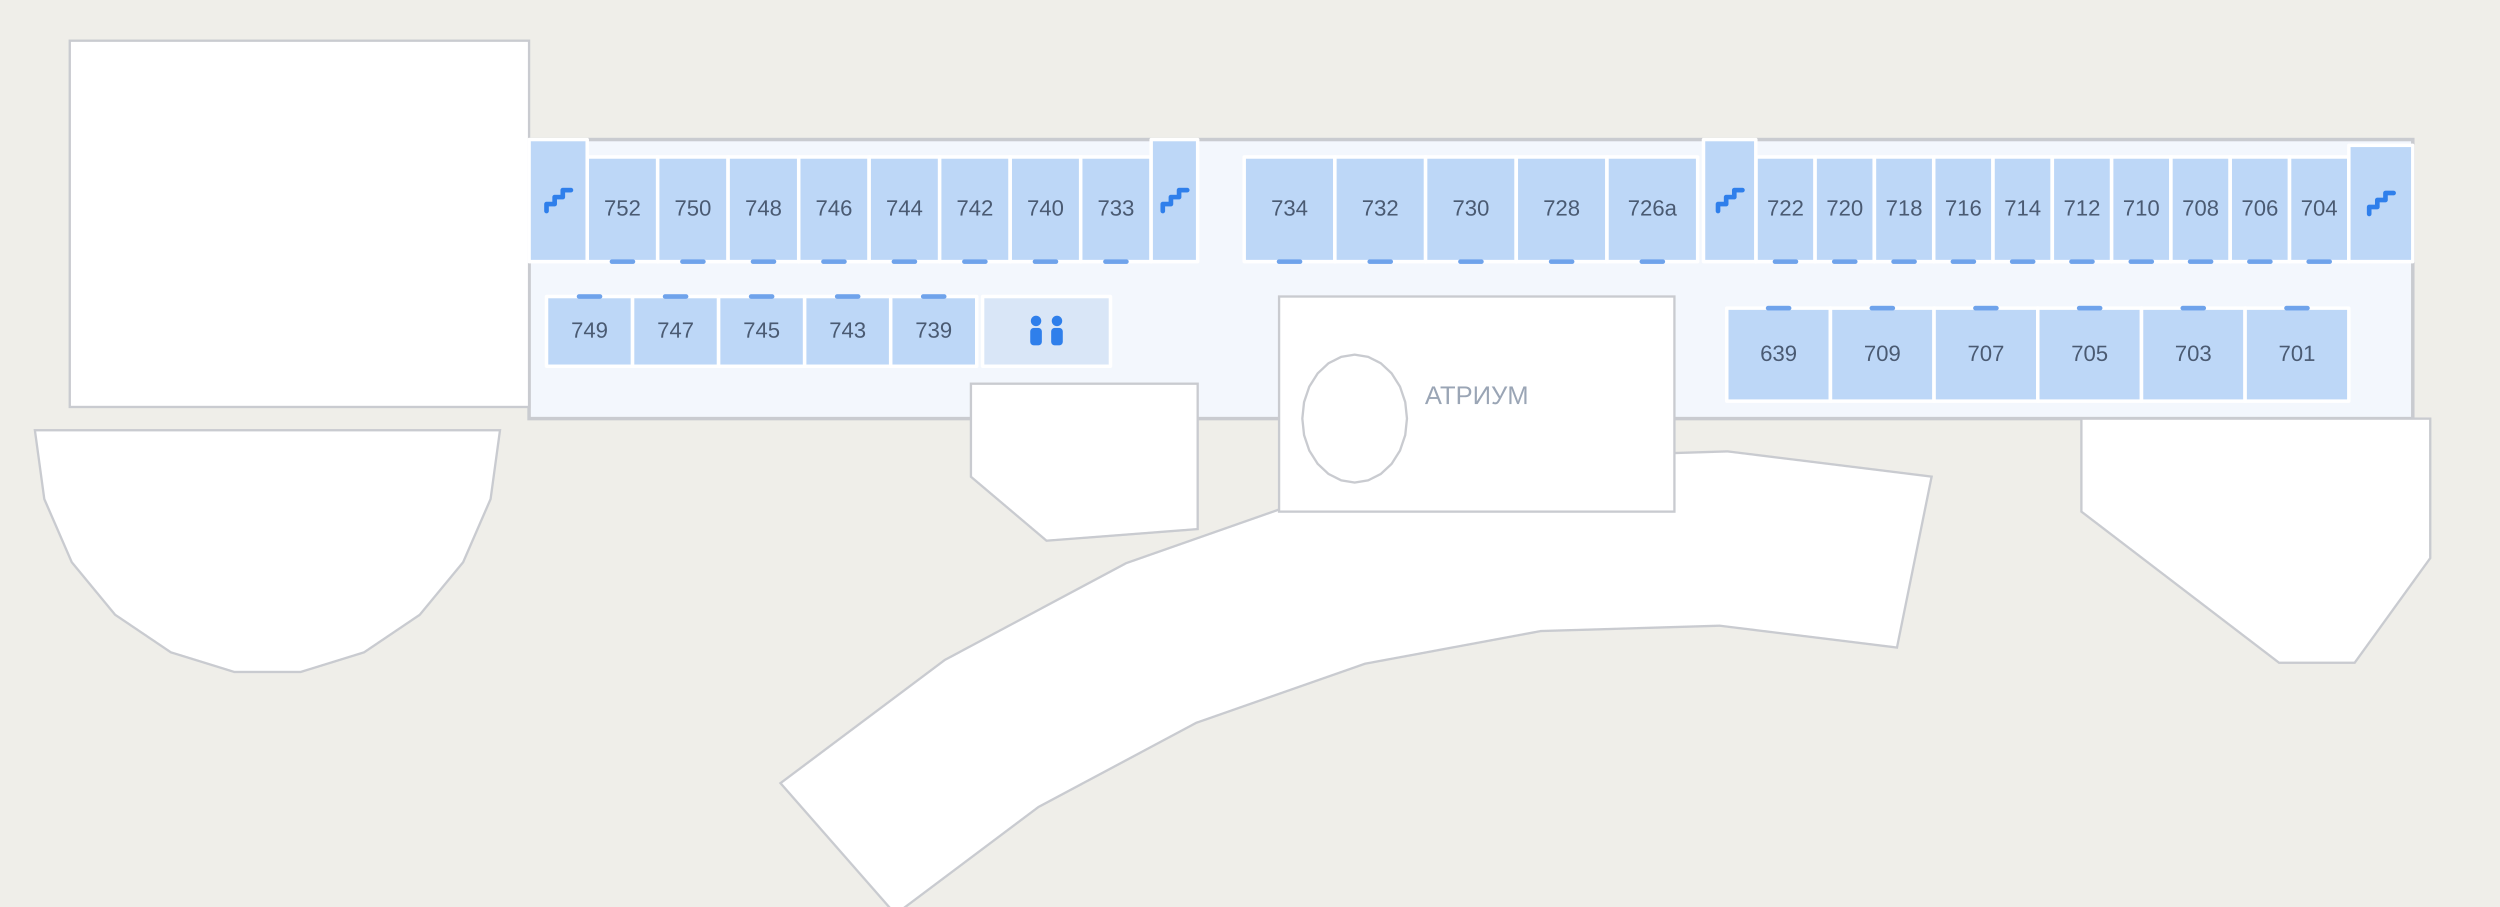
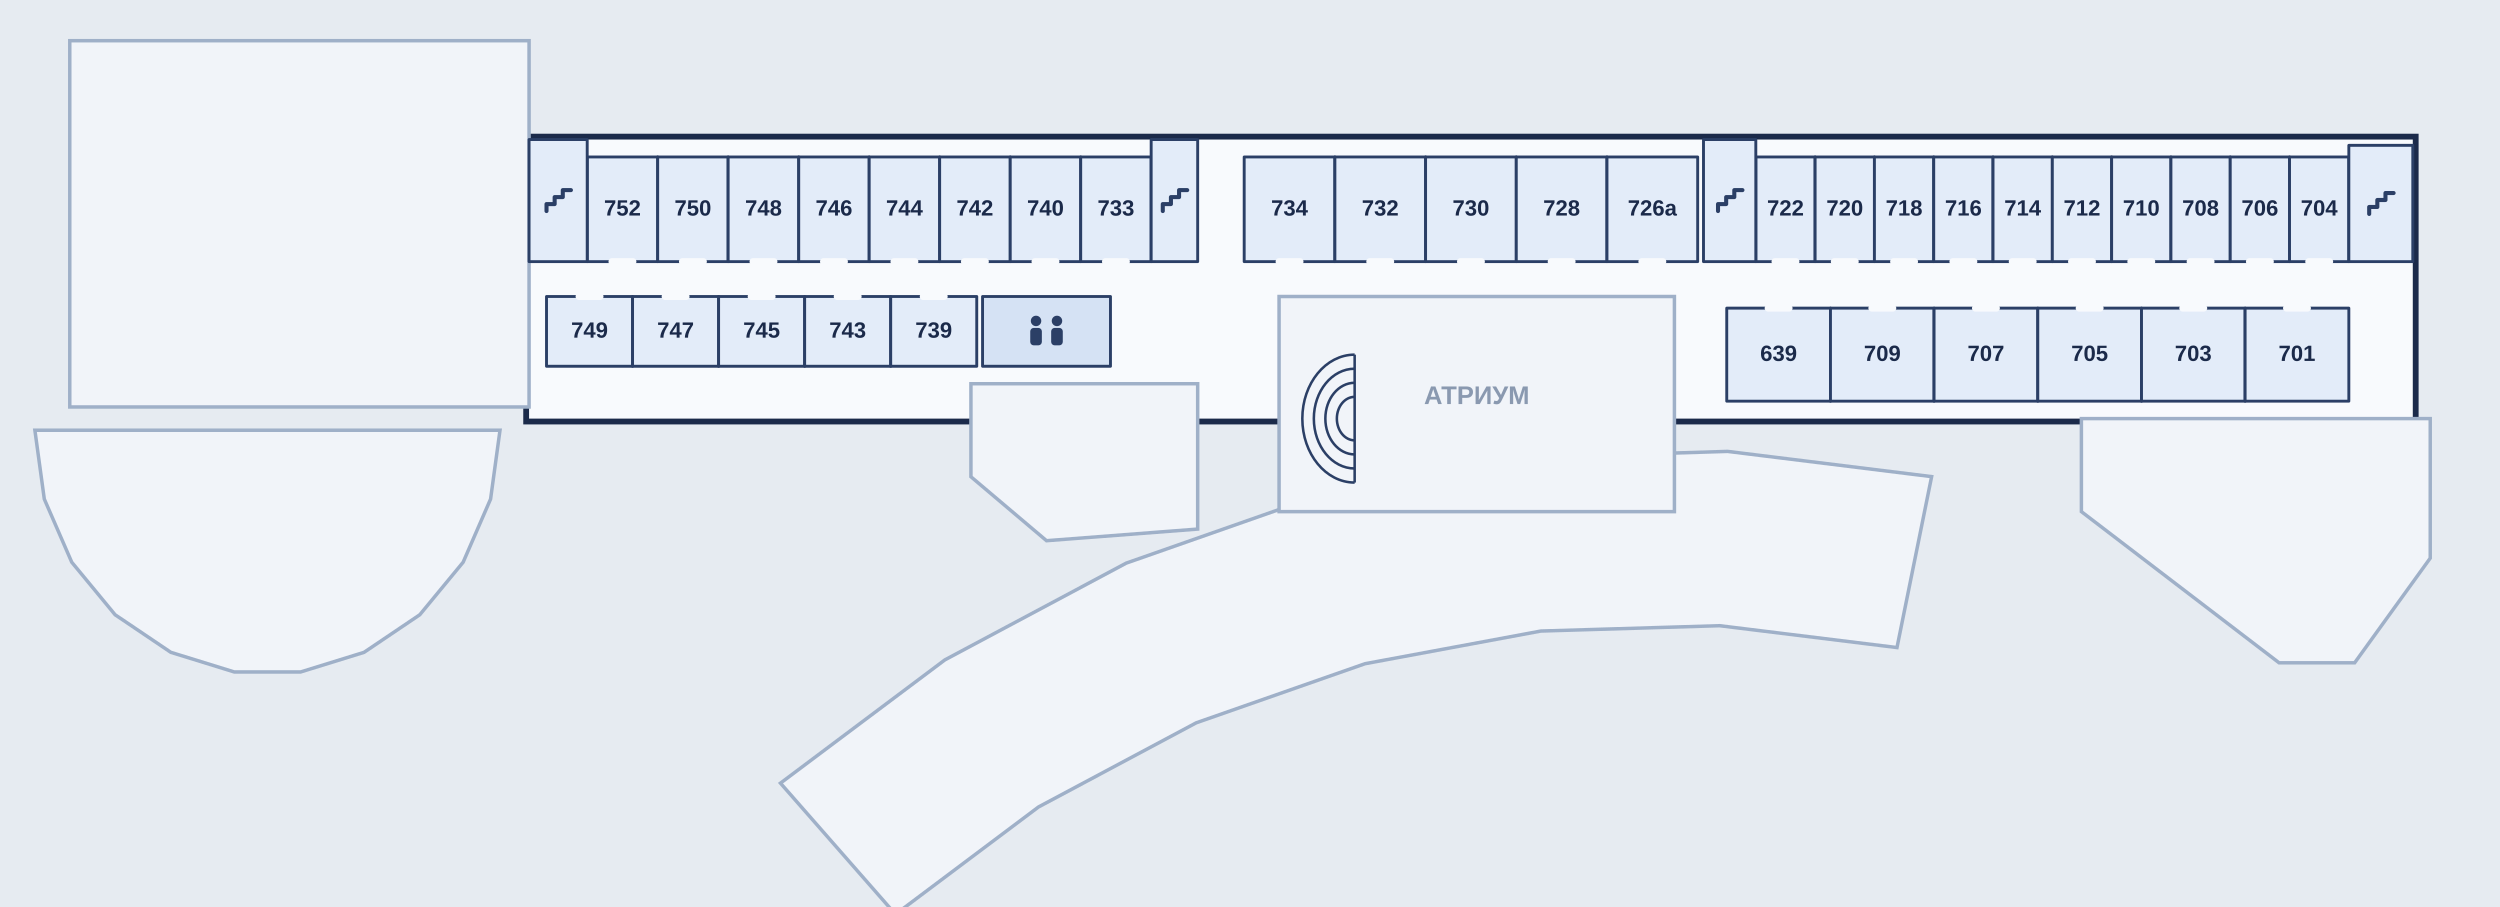
<svg xmlns="http://www.w3.org/2000/svg" viewBox="0 0 2150 780" width="2150" height="780">
-   <rect id="background" width="2150" height="780" fill="#EFEEE9" />
+   <rect id="background" width="2150" height="780" fill="#E6EBF1" />
  <g id="floor">
-     <path id="floor-main" d="M455.0 120.0 L2075.0 120.0 L2075.0 360.0 L455.0 360.0 Z" fill="#F3F7FD" stroke="#C9CBD0" stroke-width="3" />
+     <path id="floor-main" d="M455.0 120.0 L2075.0 120.0 L2075.0 360.0 L455.0 360.0 Z" fill="#F8FAFD" stroke="#1B2A4A" stroke-width="10" />
+     <path d="M455.0 120.0 L2075.0 120.0 L2075.0 360.0 L455.0 360.0 Z" fill="#F8FAFD" stroke="none" />
  </g>
  <g id="rooms">
-     <path id="room-752" d="M505.0 135.0 L565.6 135.0 L565.6 225.0 L505.0 225.0 Z" fill="#BDD7F7" stroke="#FFFFFF" stroke-width="3" stroke-linejoin="round" />
-     <path id="room-750" d="M565.6 135.0 L626.2 135.0 L626.2 225.0 L565.6 225.0 Z" fill="#BDD7F7" stroke="#FFFFFF" stroke-width="3" stroke-linejoin="round" />
-     <path id="room-748" d="M626.2 135.0 L686.9 135.0 L686.9 225.0 L626.2 225.0 Z" fill="#BDD7F7" stroke="#FFFFFF" stroke-width="3" stroke-linejoin="round" />
-     <path id="room-746" d="M686.9 135.0 L747.5 135.0 L747.5 225.0 L686.9 225.0 Z" fill="#BDD7F7" stroke="#FFFFFF" stroke-width="3" stroke-linejoin="round" />
-     <path id="room-744" d="M747.5 135.0 L808.1 135.0 L808.1 225.0 L747.5 225.0 Z" fill="#BDD7F7" stroke="#FFFFFF" stroke-width="3" stroke-linejoin="round" />
-     <path id="room-742" d="M808.1 135.0 L868.8 135.0 L868.8 225.0 L808.1 225.0 Z" fill="#BDD7F7" stroke="#FFFFFF" stroke-width="3" stroke-linejoin="round" />
-     <path id="room-740" d="M868.8 135.0 L929.4 135.0 L929.4 225.0 L868.8 225.0 Z" fill="#BDD7F7" stroke="#FFFFFF" stroke-width="3" stroke-linejoin="round" />
-     <path id="room-733" d="M929.4 135.0 L990.0 135.0 L990.0 225.0 L929.4 225.0 Z" fill="#BDD7F7" stroke="#FFFFFF" stroke-width="3" stroke-linejoin="round" />
-     <path id="room-734" d="M1070.0 135.0 L1148.0 135.0 L1148.0 225.0 L1070.0 225.0 Z" fill="#BDD7F7" stroke="#FFFFFF" stroke-width="3" stroke-linejoin="round" />
-     <path id="room-732" d="M1148.0 135.0 L1226.0 135.0 L1226.0 225.0 L1148.0 225.0 Z" fill="#BDD7F7" stroke="#FFFFFF" stroke-width="3" stroke-linejoin="round" />
-     <path id="room-730" d="M1226.0 135.0 L1304.0 135.0 L1304.0 225.0 L1226.0 225.0 Z" fill="#BDD7F7" stroke="#FFFFFF" stroke-width="3" stroke-linejoin="round" />
-     <path id="room-728" d="M1304.0 135.0 L1382.0 135.0 L1382.0 225.0 L1304.0 225.0 Z" fill="#BDD7F7" stroke="#FFFFFF" stroke-width="3" stroke-linejoin="round" />
-     <path id="room-726a" d="M1382.0 135.0 L1460.0 135.0 L1460.0 225.0 L1382.0 225.0 Z" fill="#BDD7F7" stroke="#FFFFFF" stroke-width="3" stroke-linejoin="round" />
-     <path id="room-722" d="M1510.0 135.0 L1561.0 135.0 L1561.0 225.0 L1510.0 225.0 Z" fill="#BDD7F7" stroke="#FFFFFF" stroke-width="3" stroke-linejoin="round" />
-     <path id="room-720" d="M1561.0 135.0 L1612.0 135.0 L1612.0 225.0 L1561.0 225.0 Z" fill="#BDD7F7" stroke="#FFFFFF" stroke-width="3" stroke-linejoin="round" />
-     <path id="room-718" d="M1612.0 135.0 L1663.0 135.0 L1663.0 225.0 L1612.0 225.0 Z" fill="#BDD7F7" stroke="#FFFFFF" stroke-width="3" stroke-linejoin="round" />
-     <path id="room-716" d="M1663.0 135.0 L1714.0 135.0 L1714.0 225.0 L1663.0 225.0 Z" fill="#BDD7F7" stroke="#FFFFFF" stroke-width="3" stroke-linejoin="round" />
-     <path id="room-714" d="M1714.0 135.0 L1765.0 135.0 L1765.0 225.0 L1714.0 225.0 Z" fill="#BDD7F7" stroke="#FFFFFF" stroke-width="3" stroke-linejoin="round" />
-     <path id="room-712" d="M1765.0 135.0 L1816.0 135.0 L1816.0 225.0 L1765.0 225.0 Z" fill="#BDD7F7" stroke="#FFFFFF" stroke-width="3" stroke-linejoin="round" />
-     <path id="room-710" d="M1816.0 135.0 L1867.0 135.0 L1867.0 225.0 L1816.0 225.0 Z" fill="#BDD7F7" stroke="#FFFFFF" stroke-width="3" stroke-linejoin="round" />
-     <path id="room-708" d="M1867.0 135.0 L1918.0 135.0 L1918.0 225.0 L1867.0 225.0 Z" fill="#BDD7F7" stroke="#FFFFFF" stroke-width="3" stroke-linejoin="round" />
-     <path id="room-706" d="M1918.0 135.0 L1969.0 135.0 L1969.0 225.0 L1918.0 225.0 Z" fill="#BDD7F7" stroke="#FFFFFF" stroke-width="3" stroke-linejoin="round" />
-     <path id="room-704" d="M1969.0 135.0 L2020.0 135.0 L2020.0 225.0 L1969.0 225.0 Z" fill="#BDD7F7" stroke="#FFFFFF" stroke-width="3" stroke-linejoin="round" />
-     <path id="room-749" d="M470.0 255.0 L544.0 255.0 L544.0 315.0 L470.0 315.0 Z" fill="#BDD7F7" stroke="#FFFFFF" stroke-width="3" stroke-linejoin="round" />
-     <path id="room-747" d="M544.0 255.0 L618.0 255.0 L618.0 315.0 L544.0 315.0 Z" fill="#BDD7F7" stroke="#FFFFFF" stroke-width="3" stroke-linejoin="round" />
-     <path id="room-745" d="M618.0 255.0 L692.0 255.0 L692.0 315.0 L618.0 315.0 Z" fill="#BDD7F7" stroke="#FFFFFF" stroke-width="3" stroke-linejoin="round" />
-     <path id="room-743" d="M692.0 255.0 L766.0 255.0 L766.0 315.0 L692.0 315.0 Z" fill="#BDD7F7" stroke="#FFFFFF" stroke-width="3" stroke-linejoin="round" />
-     <path id="room-739" d="M766.0 255.0 L840.0 255.0 L840.0 315.0 L766.0 315.0 Z" fill="#BDD7F7" stroke="#FFFFFF" stroke-width="3" stroke-linejoin="round" />
-     <path id="room-wc-west" d="M845.0 255.0 L955.0 255.0 L955.0 315.0 L845.0 315.0 Z" fill="#D9E6F7" stroke="#FFFFFF" stroke-width="3" stroke-linejoin="round" />
-     <path id="room-639" d="M1485.0 265.0 L1574.2 265.0 L1574.2 345.0 L1485.0 345.0 Z" fill="#BDD7F7" stroke="#FFFFFF" stroke-width="3" stroke-linejoin="round" />
-     <path id="room-709" d="M1574.2 265.0 L1663.3 265.0 L1663.3 345.0 L1574.2 345.0 Z" fill="#BDD7F7" stroke="#FFFFFF" stroke-width="3" stroke-linejoin="round" />
-     <path id="room-707" d="M1663.3 265.0 L1752.5 265.0 L1752.5 345.0 L1663.3 345.0 Z" fill="#BDD7F7" stroke="#FFFFFF" stroke-width="3" stroke-linejoin="round" />
-     <path id="room-705" d="M1752.5 265.0 L1841.7 265.0 L1841.7 345.0 L1752.5 345.0 Z" fill="#BDD7F7" stroke="#FFFFFF" stroke-width="3" stroke-linejoin="round" />
-     <path id="room-703" d="M1841.7 265.0 L1930.8 265.0 L1930.8 345.0 L1841.7 345.0 Z" fill="#BDD7F7" stroke="#FFFFFF" stroke-width="3" stroke-linejoin="round" />
-     <path id="room-701" d="M1930.8 265.0 L2020.0 265.0 L2020.0 345.0 L1930.8 345.0 Z" fill="#BDD7F7" stroke="#FFFFFF" stroke-width="3" stroke-linejoin="round" />
+     <path id="room-752" d="M505.0 135.0 L565.6 135.0 L565.6 225.0 L505.0 225.0 Z" fill="#E3ECF9" stroke="#2B3F66" stroke-width="2.5" stroke-linejoin="round" />
+     <path id="room-750" d="M565.6 135.0 L626.2 135.0 L626.2 225.0 L565.6 225.0 Z" fill="#E3ECF9" stroke="#2B3F66" stroke-width="2.5" stroke-linejoin="round" />
+     <path id="room-748" d="M626.2 135.0 L686.9 135.0 L686.9 225.0 L626.2 225.0 Z" fill="#E3ECF9" stroke="#2B3F66" stroke-width="2.5" stroke-linejoin="round" />
+     <path id="room-746" d="M686.9 135.0 L747.5 135.0 L747.5 225.0 L686.9 225.0 Z" fill="#E3ECF9" stroke="#2B3F66" stroke-width="2.5" stroke-linejoin="round" />
+     <path id="room-744" d="M747.5 135.0 L808.1 135.0 L808.1 225.0 L747.5 225.0 Z" fill="#E3ECF9" stroke="#2B3F66" stroke-width="2.5" stroke-linejoin="round" />
+     <path id="room-742" d="M808.1 135.0 L868.8 135.0 L868.8 225.0 L808.1 225.0 Z" fill="#E3ECF9" stroke="#2B3F66" stroke-width="2.5" stroke-linejoin="round" />
+     <path id="room-740" d="M868.8 135.0 L929.4 135.0 L929.4 225.0 L868.8 225.0 Z" fill="#E3ECF9" stroke="#2B3F66" stroke-width="2.5" stroke-linejoin="round" />
+     <path id="room-733" d="M929.4 135.0 L990.0 135.0 L990.0 225.0 L929.4 225.0 Z" fill="#E3ECF9" stroke="#2B3F66" stroke-width="2.5" stroke-linejoin="round" />
+     <path id="room-734" d="M1070.0 135.0 L1148.0 135.0 L1148.0 225.0 L1070.0 225.0 Z" fill="#E3ECF9" stroke="#2B3F66" stroke-width="2.5" stroke-linejoin="round" />
+     <path id="room-732" d="M1148.0 135.0 L1226.0 135.0 L1226.0 225.0 L1148.0 225.0 Z" fill="#E3ECF9" stroke="#2B3F66" stroke-width="2.5" stroke-linejoin="round" />
+     <path id="room-730" d="M1226.0 135.0 L1304.0 135.0 L1304.0 225.0 L1226.0 225.0 Z" fill="#E3ECF9" stroke="#2B3F66" stroke-width="2.5" stroke-linejoin="round" />
+     <path id="room-728" d="M1304.0 135.0 L1382.0 135.0 L1382.0 225.0 L1304.0 225.0 Z" fill="#E3ECF9" stroke="#2B3F66" stroke-width="2.5" stroke-linejoin="round" />
+     <path id="room-726a" d="M1382.0 135.0 L1460.0 135.0 L1460.0 225.0 L1382.0 225.0 Z" fill="#E3ECF9" stroke="#2B3F66" stroke-width="2.5" stroke-linejoin="round" />
+     <path id="room-722" d="M1510.0 135.0 L1561.0 135.0 L1561.0 225.0 L1510.0 225.0 Z" fill="#E3ECF9" stroke="#2B3F66" stroke-width="2.5" stroke-linejoin="round" />
+     <path id="room-720" d="M1561.0 135.0 L1612.0 135.0 L1612.0 225.0 L1561.0 225.0 Z" fill="#E3ECF9" stroke="#2B3F66" stroke-width="2.5" stroke-linejoin="round" />
+     <path id="room-718" d="M1612.0 135.0 L1663.0 135.0 L1663.0 225.0 L1612.0 225.0 Z" fill="#E3ECF9" stroke="#2B3F66" stroke-width="2.5" stroke-linejoin="round" />
+     <path id="room-716" d="M1663.0 135.0 L1714.0 135.0 L1714.0 225.0 L1663.0 225.0 Z" fill="#E3ECF9" stroke="#2B3F66" stroke-width="2.5" stroke-linejoin="round" />
+     <path id="room-714" d="M1714.0 135.0 L1765.0 135.0 L1765.0 225.0 L1714.0 225.0 Z" fill="#E3ECF9" stroke="#2B3F66" stroke-width="2.5" stroke-linejoin="round" />
+     <path id="room-712" d="M1765.0 135.0 L1816.0 135.0 L1816.0 225.0 L1765.0 225.0 Z" fill="#E3ECF9" stroke="#2B3F66" stroke-width="2.5" stroke-linejoin="round" />
+     <path id="room-710" d="M1816.0 135.0 L1867.0 135.0 L1867.0 225.0 L1816.0 225.0 Z" fill="#E3ECF9" stroke="#2B3F66" stroke-width="2.5" stroke-linejoin="round" />
+     <path id="room-708" d="M1867.0 135.0 L1918.0 135.0 L1918.0 225.0 L1867.0 225.0 Z" fill="#E3ECF9" stroke="#2B3F66" stroke-width="2.5" stroke-linejoin="round" />
+     <path id="room-706" d="M1918.0 135.0 L1969.0 135.0 L1969.0 225.0 L1918.0 225.0 Z" fill="#E3ECF9" stroke="#2B3F66" stroke-width="2.5" stroke-linejoin="round" />
+     <path id="room-704" d="M1969.0 135.0 L2020.0 135.0 L2020.0 225.0 L1969.0 225.0 Z" fill="#E3ECF9" stroke="#2B3F66" stroke-width="2.5" stroke-linejoin="round" />
+     <path id="room-749" d="M470.0 255.0 L544.0 255.0 L544.0 315.0 L470.0 315.0 Z" fill="#E3ECF9" stroke="#2B3F66" stroke-width="2.5" stroke-linejoin="round" />
+     <path id="room-747" d="M544.0 255.0 L618.0 255.0 L618.0 315.0 L544.0 315.0 Z" fill="#E3ECF9" stroke="#2B3F66" stroke-width="2.5" stroke-linejoin="round" />
+     <path id="room-745" d="M618.0 255.0 L692.0 255.0 L692.0 315.0 L618.0 315.0 Z" fill="#E3ECF9" stroke="#2B3F66" stroke-width="2.5" stroke-linejoin="round" />
+     <path id="room-743" d="M692.0 255.0 L766.0 255.0 L766.0 315.0 L692.0 315.0 Z" fill="#E3ECF9" stroke="#2B3F66" stroke-width="2.5" stroke-linejoin="round" />
+     <path id="room-739" d="M766.0 255.0 L840.0 255.0 L840.0 315.0 L766.0 315.0 Z" fill="#E3ECF9" stroke="#2B3F66" stroke-width="2.5" stroke-linejoin="round" />
+     <path id="room-wc-west" d="M845.0 255.0 L955.0 255.0 L955.0 315.0 L845.0 315.0 Z" fill="#D5E2F4" stroke="#2B3F66" stroke-width="2.5" stroke-linejoin="round" />
+     <path id="room-639" d="M1485.0 265.0 L1574.2 265.0 L1574.2 345.0 L1485.0 345.0 Z" fill="#E3ECF9" stroke="#2B3F66" stroke-width="2.5" stroke-linejoin="round" />
+     <path id="room-709" d="M1574.2 265.0 L1663.3 265.0 L1663.3 345.0 L1574.2 345.0 Z" fill="#E3ECF9" stroke="#2B3F66" stroke-width="2.5" stroke-linejoin="round" />
+     <path id="room-707" d="M1663.3 265.0 L1752.5 265.0 L1752.5 345.0 L1663.3 345.0 Z" fill="#E3ECF9" stroke="#2B3F66" stroke-width="2.5" stroke-linejoin="round" />
+     <path id="room-705" d="M1752.5 265.0 L1841.7 265.0 L1841.7 345.0 L1752.5 345.0 Z" fill="#E3ECF9" stroke="#2B3F66" stroke-width="2.5" stroke-linejoin="round" />
+     <path id="room-703" d="M1841.7 265.0 L1930.8 265.0 L1930.8 345.0 L1841.7 345.0 Z" fill="#E3ECF9" stroke="#2B3F66" stroke-width="2.5" stroke-linejoin="round" />
+     <path id="room-701" d="M1930.8 265.0 L2020.0 265.0 L2020.0 345.0 L1930.8 345.0 Z" fill="#E3ECF9" stroke="#2B3F66" stroke-width="2.5" stroke-linejoin="round" />
  </g>
  <g id="atrium">
-     <path id="void-west-box" d="M60.0 35.0 L455.0 35.0 L455.0 350.0 L60.0 350.0 Z" fill="#FFFFFF" stroke="#C9CBD0" stroke-width="2" />
-     <path id="void-west-hall" d="M30.0 370.0 L430.0 370.0 L430.0 370.0 L421.9 429.2 L398.3 483.5 L361.0 528.7 L313.1 561.0 L258.5 577.9 L201.5 577.9 L146.9 561.0 L99.0 528.7 L61.7 483.5 L38.1 429.2 L30.0 370.0 Z" fill="#FFFFFF" stroke="#C9CBD0" stroke-width="2" />
-     <path id="void-461" d="M835.0 330.0 L1030.0 330.0 L1030.0 455.0 L900.0 465.0 L835.0 410.0 Z" fill="#FFFFFF" stroke="#C9CBD0" stroke-width="2" />
-     <path id="void-east" d="M1790.0 360.0 L1790.0 440.0 L1960.0 570.0 L2025.0 570.0 L2090.0 480.0 L2090.0 360.0 Z" fill="#FFFFFF" stroke="#C9CBD0" stroke-width="2" />
-     <path id="void-arc" d="M1661.2 409.9 L1485.7 388.2 L1309.1 393.6 L1135.3 425.8 L968.5 484.3 L812.6 567.5 L671.2 673.5 L770.1 786.3 L893.1 694.0 L1028.8 621.6 L1173.9 570.8 L1325.1 542.7 L1478.8 538.1 L1631.4 556.9 Z" fill="#FFFFFF" stroke="#C9CBD0" stroke-width="2" />
-     <path id="atrium-void" d="M1100.0 255.0 L1440.0 255.0 L1440.0 440.0 L1100.0 440.0 Z" fill="#FFFFFF" stroke="#C9CBD0" stroke-width="2" />
-     <path id="atrium-spiral" d="M1210.0 360.0 L1208.5 374.2 L1204.0 387.5 L1196.8 398.9 L1187.5 407.6 L1176.6 413.1 L1165.0 415.0 L1153.4 413.1 L1142.5 407.6 L1133.2 398.9 L1126.0 387.5 L1121.5 374.2 L1120.0 360.0 L1121.5 345.8 L1126.0 332.5 L1133.2 321.1 L1142.5 312.4 L1153.4 306.9 L1165.0 305.0 L1176.6 306.9 L1187.5 312.4 L1196.8 321.1 L1204.0 332.5 L1208.5 345.8 Z" fill="#FFFFFF" stroke="#C9CBD0" stroke-width="2" />
+     <path id="void-west-box" d="M60.0 35.0 L455.0 35.0 L455.0 350.0 L60.0 350.0 Z" fill="#F1F4F9" stroke="#9FB0C8" stroke-width="3" />
+     <path id="void-west-hall" d="M30.0 370.0 L430.0 370.0 L430.0 370.0 L421.9 429.2 L398.3 483.5 L361.0 528.7 L313.1 561.0 L258.5 577.9 L201.5 577.9 L146.9 561.0 L99.0 528.7 L61.7 483.5 L38.1 429.2 L30.0 370.0 Z" fill="#F1F4F9" stroke="#9FB0C8" stroke-width="3" />
+     <path id="void-461" d="M835.0 330.0 L1030.0 330.0 L1030.0 455.0 L900.0 465.0 L835.0 410.0 Z" fill="#F1F4F9" stroke="#9FB0C8" stroke-width="3" />
+     <path id="void-east" d="M1790.0 360.0 L1790.0 440.0 L1960.0 570.0 L2025.0 570.0 L2090.0 480.0 L2090.0 360.0 Z" fill="#F1F4F9" stroke="#9FB0C8" stroke-width="3" />
+     <path id="void-arc" d="M1661.2 409.9 L1485.7 388.2 L1309.1 393.6 L1135.3 425.8 L968.5 484.3 L812.6 567.5 L671.2 673.5 L770.1 786.3 L893.1 694.0 L1028.8 621.6 L1173.9 570.8 L1325.1 542.7 L1478.8 538.1 L1631.4 556.9 Z" fill="#F1F4F9" stroke="#9FB0C8" stroke-width="3" />
+     <path id="atrium-void" d="M1100.0 255.0 L1440.0 255.0 L1440.0 440.0 L1100.0 440.0 Z" fill="#F1F4F9" stroke="#9FB0C8" stroke-width="3" />
+     <g id="atrium-spiral" fill="none" stroke="#2B3F66" stroke-width="2.2">
+       <path d="M1165.0 305.0V415.0" />
+       <path d="M1165.0 305.0A45.0 55.0 0 0 0 1165.0 415.0" />
+       <path d="M1165.0 317.1A35.1 42.9 0 0 0 1165.0 402.9" />
+       <path d="M1165.0 329.2A25.2 30.8 0 0 0 1165.0 390.8" />
+       <path d="M1165.0 341.3A15.3 18.7 0 0 0 1165.0 378.7" />
+     </g>
  </g>
  <g id="stairs">
-     <path id="stairs-1" d="M455.0 120.0 L505.0 120.0 L505.0 225.0 L455.0 225.0 Z" fill="#BDD7F7" stroke="#FFFFFF" stroke-width="3" stroke-linejoin="round" />
-     <path id="stairs-2" d="M990.0 120.0 L1030.0 120.0 L1030.0 225.0 L990.0 225.0 Z" fill="#BDD7F7" stroke="#FFFFFF" stroke-width="3" stroke-linejoin="round" />
-     <path id="stairs-4" d="M1465.0 120.0 L1510.0 120.0 L1510.0 225.0 L1465.0 225.0 Z" fill="#BDD7F7" stroke="#FFFFFF" stroke-width="3" stroke-linejoin="round" />
-     <path id="stairs-5" d="M2020.0 125.0 L2075.0 125.0 L2075.0 225.0 L2020.0 225.0 Z" fill="#BDD7F7" stroke="#FFFFFF" stroke-width="3" stroke-linejoin="round" />
+     <path id="stairs-1" d="M455.0 120.0 L505.0 120.0 L505.0 225.0 L455.0 225.0 Z" fill="#E3ECF9" stroke="#2B3F66" stroke-width="2.5" stroke-linejoin="round" />
+     <path id="stairs-2" d="M990.0 120.0 L1030.0 120.0 L1030.0 225.0 L990.0 225.0 Z" fill="#E3ECF9" stroke="#2B3F66" stroke-width="2.5" stroke-linejoin="round" />
+     <path id="stairs-4" d="M1465.0 120.0 L1510.0 120.0 L1510.0 225.0 L1465.0 225.0 Z" fill="#E3ECF9" stroke="#2B3F66" stroke-width="2.5" stroke-linejoin="round" />
+     <path id="stairs-5" d="M2020.0 125.0 L2075.0 125.0 L2075.0 225.0 L2020.0 225.0 Z" fill="#E3ECF9" stroke="#2B3F66" stroke-width="2.5" stroke-linejoin="round" />
  </g>
  <g id="doors">
-     <line id="door-752" x1="544.3" y1="225.0" x2="526.3" y2="225.0" stroke="#6FA3EB" stroke-width="4" stroke-linecap="round" />
-     <line id="door-750" x1="604.9" y1="225.0" x2="586.9" y2="225.0" stroke="#6FA3EB" stroke-width="4" stroke-linecap="round" />
-     <line id="door-748" x1="665.6" y1="225.0" x2="647.6" y2="225.0" stroke="#6FA3EB" stroke-width="4" stroke-linecap="round" />
-     <line id="door-746" x1="726.2" y1="225.0" x2="708.2" y2="225.0" stroke="#6FA3EB" stroke-width="4" stroke-linecap="round" />
-     <line id="door-744" x1="786.8" y1="225.0" x2="768.8" y2="225.0" stroke="#6FA3EB" stroke-width="4" stroke-linecap="round" />
-     <line id="door-742" x1="847.4" y1="225.0" x2="829.4" y2="225.0" stroke="#6FA3EB" stroke-width="4" stroke-linecap="round" />
-     <line id="door-740" x1="908.1" y1="225.0" x2="890.1" y2="225.0" stroke="#6FA3EB" stroke-width="4" stroke-linecap="round" />
-     <line id="door-733" x1="968.7" y1="225.0" x2="950.7" y2="225.0" stroke="#6FA3EB" stroke-width="4" stroke-linecap="round" />
-     <line id="door-734" x1="1118.0" y1="225.0" x2="1100.0" y2="225.0" stroke="#6FA3EB" stroke-width="4" stroke-linecap="round" />
-     <line id="door-732" x1="1196.0" y1="225.0" x2="1178.0" y2="225.0" stroke="#6FA3EB" stroke-width="4" stroke-linecap="round" />
-     <line id="door-730" x1="1274.0" y1="225.0" x2="1256.0" y2="225.0" stroke="#6FA3EB" stroke-width="4" stroke-linecap="round" />
-     <line id="door-728" x1="1352.0" y1="225.0" x2="1334.0" y2="225.0" stroke="#6FA3EB" stroke-width="4" stroke-linecap="round" />
-     <line id="door-726a" x1="1430.0" y1="225.0" x2="1412.0" y2="225.0" stroke="#6FA3EB" stroke-width="4" stroke-linecap="round" />
-     <line id="door-722" x1="1544.5" y1="225.0" x2="1526.5" y2="225.0" stroke="#6FA3EB" stroke-width="4" stroke-linecap="round" />
-     <line id="door-720" x1="1595.5" y1="225.0" x2="1577.5" y2="225.0" stroke="#6FA3EB" stroke-width="4" stroke-linecap="round" />
-     <line id="door-718" x1="1646.5" y1="225.0" x2="1628.5" y2="225.0" stroke="#6FA3EB" stroke-width="4" stroke-linecap="round" />
-     <line id="door-716" x1="1697.5" y1="225.0" x2="1679.5" y2="225.0" stroke="#6FA3EB" stroke-width="4" stroke-linecap="round" />
-     <line id="door-714" x1="1748.5" y1="225.0" x2="1730.5" y2="225.0" stroke="#6FA3EB" stroke-width="4" stroke-linecap="round" />
-     <line id="door-712" x1="1799.5" y1="225.0" x2="1781.5" y2="225.0" stroke="#6FA3EB" stroke-width="4" stroke-linecap="round" />
-     <line id="door-710" x1="1850.5" y1="225.0" x2="1832.5" y2="225.0" stroke="#6FA3EB" stroke-width="4" stroke-linecap="round" />
-     <line id="door-708" x1="1901.5" y1="225.0" x2="1883.5" y2="225.0" stroke="#6FA3EB" stroke-width="4" stroke-linecap="round" />
-     <line id="door-706" x1="1952.5" y1="225.0" x2="1934.5" y2="225.0" stroke="#6FA3EB" stroke-width="4" stroke-linecap="round" />
-     <line id="door-704" x1="2003.5" y1="225.0" x2="1985.5" y2="225.0" stroke="#6FA3EB" stroke-width="4" stroke-linecap="round" />
-     <line id="door-749" x1="498.0" y1="255.0" x2="516.0" y2="255.0" stroke="#6FA3EB" stroke-width="4" stroke-linecap="round" />
-     <line id="door-747" x1="572.0" y1="255.0" x2="590.0" y2="255.0" stroke="#6FA3EB" stroke-width="4" stroke-linecap="round" />
-     <line id="door-745" x1="646.0" y1="255.0" x2="664.0" y2="255.0" stroke="#6FA3EB" stroke-width="4" stroke-linecap="round" />
-     <line id="door-743" x1="720.0" y1="255.0" x2="738.0" y2="255.0" stroke="#6FA3EB" stroke-width="4" stroke-linecap="round" />
-     <line id="door-739" x1="794.0" y1="255.0" x2="812.0" y2="255.0" stroke="#6FA3EB" stroke-width="4" stroke-linecap="round" />
-     <line id="door-639" x1="1520.6" y1="265.0" x2="1538.6" y2="265.0" stroke="#6FA3EB" stroke-width="4" stroke-linecap="round" />
-     <line id="door-709" x1="1609.8" y1="265.0" x2="1627.8" y2="265.0" stroke="#6FA3EB" stroke-width="4" stroke-linecap="round" />
-     <line id="door-707" x1="1698.9" y1="265.0" x2="1716.9" y2="265.0" stroke="#6FA3EB" stroke-width="4" stroke-linecap="round" />
-     <line id="door-705" x1="1788.1" y1="265.0" x2="1806.1" y2="265.0" stroke="#6FA3EB" stroke-width="4" stroke-linecap="round" />
-     <line id="door-703" x1="1877.2" y1="265.0" x2="1895.2" y2="265.0" stroke="#6FA3EB" stroke-width="4" stroke-linecap="round" />
-     <line id="door-701" x1="1966.4" y1="265.0" x2="1984.4" y2="265.0" stroke="#6FA3EB" stroke-width="4" stroke-linecap="round" />
+     <line id="door-752" x1="544.3" y1="225.0" x2="526.3" y2="225.0" stroke="#F8FAFD" stroke-width="6" stroke-linecap="round" />
+     <line id="door-750" x1="604.9" y1="225.0" x2="586.9" y2="225.0" stroke="#F8FAFD" stroke-width="6" stroke-linecap="round" />
+     <line id="door-748" x1="665.6" y1="225.0" x2="647.6" y2="225.0" stroke="#F8FAFD" stroke-width="6" stroke-linecap="round" />
+     <line id="door-746" x1="726.2" y1="225.0" x2="708.2" y2="225.0" stroke="#F8FAFD" stroke-width="6" stroke-linecap="round" />
+     <line id="door-744" x1="786.8" y1="225.0" x2="768.8" y2="225.0" stroke="#F8FAFD" stroke-width="6" stroke-linecap="round" />
+     <line id="door-742" x1="847.4" y1="225.0" x2="829.4" y2="225.0" stroke="#F8FAFD" stroke-width="6" stroke-linecap="round" />
+     <line id="door-740" x1="908.1" y1="225.0" x2="890.1" y2="225.0" stroke="#F8FAFD" stroke-width="6" stroke-linecap="round" />
+     <line id="door-733" x1="968.7" y1="225.0" x2="950.7" y2="225.0" stroke="#F8FAFD" stroke-width="6" stroke-linecap="round" />
+     <line id="door-734" x1="1118.0" y1="225.0" x2="1100.0" y2="225.0" stroke="#F8FAFD" stroke-width="6" stroke-linecap="round" />
+     <line id="door-732" x1="1196.0" y1="225.0" x2="1178.0" y2="225.0" stroke="#F8FAFD" stroke-width="6" stroke-linecap="round" />
+     <line id="door-730" x1="1274.0" y1="225.0" x2="1256.0" y2="225.0" stroke="#F8FAFD" stroke-width="6" stroke-linecap="round" />
+     <line id="door-728" x1="1352.0" y1="225.0" x2="1334.0" y2="225.0" stroke="#F8FAFD" stroke-width="6" stroke-linecap="round" />
+     <line id="door-726a" x1="1430.0" y1="225.0" x2="1412.0" y2="225.0" stroke="#F8FAFD" stroke-width="6" stroke-linecap="round" />
+     <line id="door-722" x1="1544.5" y1="225.0" x2="1526.5" y2="225.0" stroke="#F8FAFD" stroke-width="6" stroke-linecap="round" />
+     <line id="door-720" x1="1595.5" y1="225.0" x2="1577.5" y2="225.0" stroke="#F8FAFD" stroke-width="6" stroke-linecap="round" />
+     <line id="door-718" x1="1646.5" y1="225.0" x2="1628.5" y2="225.0" stroke="#F8FAFD" stroke-width="6" stroke-linecap="round" />
+     <line id="door-716" x1="1697.5" y1="225.0" x2="1679.5" y2="225.0" stroke="#F8FAFD" stroke-width="6" stroke-linecap="round" />
+     <line id="door-714" x1="1748.5" y1="225.0" x2="1730.5" y2="225.0" stroke="#F8FAFD" stroke-width="6" stroke-linecap="round" />
+     <line id="door-712" x1="1799.5" y1="225.0" x2="1781.5" y2="225.0" stroke="#F8FAFD" stroke-width="6" stroke-linecap="round" />
+     <line id="door-710" x1="1850.5" y1="225.0" x2="1832.5" y2="225.0" stroke="#F8FAFD" stroke-width="6" stroke-linecap="round" />
+     <line id="door-708" x1="1901.5" y1="225.0" x2="1883.5" y2="225.0" stroke="#F8FAFD" stroke-width="6" stroke-linecap="round" />
+     <line id="door-706" x1="1952.5" y1="225.0" x2="1934.5" y2="225.0" stroke="#F8FAFD" stroke-width="6" stroke-linecap="round" />
+     <line id="door-704" x1="2003.5" y1="225.0" x2="1985.5" y2="225.0" stroke="#F8FAFD" stroke-width="6" stroke-linecap="round" />
+     <line id="door-749" x1="498.0" y1="255.0" x2="516.0" y2="255.0" stroke="#F8FAFD" stroke-width="6" stroke-linecap="round" />
+     <line id="door-747" x1="572.0" y1="255.0" x2="590.0" y2="255.0" stroke="#F8FAFD" stroke-width="6" stroke-linecap="round" />
+     <line id="door-745" x1="646.0" y1="255.0" x2="664.0" y2="255.0" stroke="#F8FAFD" stroke-width="6" stroke-linecap="round" />
+     <line id="door-743" x1="720.0" y1="255.0" x2="738.0" y2="255.0" stroke="#F8FAFD" stroke-width="6" stroke-linecap="round" />
+     <line id="door-739" x1="794.0" y1="255.0" x2="812.0" y2="255.0" stroke="#F8FAFD" stroke-width="6" stroke-linecap="round" />
+     <line id="door-639" x1="1520.6" y1="265.0" x2="1538.6" y2="265.0" stroke="#F8FAFD" stroke-width="6" stroke-linecap="round" />
+     <line id="door-709" x1="1609.8" y1="265.0" x2="1627.8" y2="265.0" stroke="#F8FAFD" stroke-width="6" stroke-linecap="round" />
+     <line id="door-707" x1="1698.9" y1="265.0" x2="1716.9" y2="265.0" stroke="#F8FAFD" stroke-width="6" stroke-linecap="round" />
+     <line id="door-705" x1="1788.1" y1="265.0" x2="1806.1" y2="265.0" stroke="#F8FAFD" stroke-width="6" stroke-linecap="round" />
+     <line id="door-703" x1="1877.2" y1="265.0" x2="1895.2" y2="265.0" stroke="#F8FAFD" stroke-width="6" stroke-linecap="round" />
+     <line id="door-701" x1="1966.4" y1="265.0" x2="1984.4" y2="265.0" stroke="#F8FAFD" stroke-width="6" stroke-linecap="round" />
  </g>
  <g id="icons">
-     <polyline id="icon-stairs-1" points="470.0,181.5 470.0,175.5 477.0,175.5 477.0,169.5 484.0,169.5 484.0,163.5 491.0,163.5" fill="none" stroke="#2F7FEB" stroke-width="4" stroke-linecap="round" stroke-linejoin="round" />
-     <polyline id="icon-stairs-2" points="1000.0,181.5 1000.0,175.5 1007.0,175.5 1007.0,169.5 1014.0,169.5 1014.0,163.5 1021.0,163.5" fill="none" stroke="#2F7FEB" stroke-width="4" stroke-linecap="round" stroke-linejoin="round" />
-     <polyline id="icon-stairs-4" points="1477.5,181.5 1477.5,175.5 1484.5,175.5 1484.5,169.5 1491.5,169.5 1491.5,163.5 1498.5,163.5" fill="none" stroke="#2F7FEB" stroke-width="4" stroke-linecap="round" stroke-linejoin="round" />
-     <polyline id="icon-stairs-5" points="2037.5,184.0 2037.5,178.0 2044.5,178.0 2044.5,172.0 2051.5,172.0 2051.5,166.0 2058.5,166.0" fill="none" stroke="#2F7FEB" stroke-width="4" stroke-linecap="round" stroke-linejoin="round" />
-     <g id="icon-room-wc-west" fill="#2F7FEB">
+     <polyline id="icon-stairs-1" points="470.0,181.5 470.0,175.5 477.0,175.5 477.0,169.5 484.0,169.5 484.0,163.5 491.0,163.5" fill="none" stroke="#2B3F66" stroke-width="3.5" stroke-linecap="round" stroke-linejoin="round" />
+     <polyline id="icon-stairs-2" points="1000.0,181.5 1000.0,175.5 1007.0,175.5 1007.0,169.5 1014.0,169.5 1014.0,163.5 1021.0,163.5" fill="none" stroke="#2B3F66" stroke-width="3.5" stroke-linecap="round" stroke-linejoin="round" />
+     <polyline id="icon-stairs-4" points="1477.5,181.5 1477.5,175.5 1484.5,175.5 1484.5,169.5 1491.5,169.5 1491.5,163.5 1498.5,163.5" fill="none" stroke="#2B3F66" stroke-width="3.5" stroke-linecap="round" stroke-linejoin="round" />
+     <polyline id="icon-stairs-5" points="2037.5,184.0 2037.5,178.0 2044.5,178.0 2044.5,172.0 2051.5,172.0 2051.5,166.0 2058.5,166.0" fill="none" stroke="#2B3F66" stroke-width="3.5" stroke-linecap="round" stroke-linejoin="round" />
+     <g id="icon-room-wc-west" fill="#2B3F66">
      <circle cx="891.0" cy="276.0" r="4.5" />
      <rect x="886.0" y="282.0" width="10" height="15" rx="3" />
      <circle cx="909.0" cy="276.0" r="4.5" />
      <rect x="904.0" y="282.0" width="10" height="15" rx="3" />
    </g>
  </g>
  <g id="nav">
    <circle id="node-stairs-1" cx="480.0" cy="172.5" r="4" fill="#2F7FEB" fill-opacity="0" />
    <circle id="node-door-752" cx="535.3" cy="225.0" r="4" fill="#2F7FEB" fill-opacity="0" />
    <circle id="node-door-750" cx="595.9" cy="225.0" r="4" fill="#2F7FEB" fill-opacity="0" />
    <circle id="node-door-748" cx="656.6" cy="225.0" r="4" fill="#2F7FEB" fill-opacity="0" />
    <circle id="node-door-746" cx="717.2" cy="225.0" r="4" fill="#2F7FEB" fill-opacity="0" />
    <circle id="node-door-744" cx="777.8" cy="225.0" r="4" fill="#2F7FEB" fill-opacity="0" />
    <circle id="node-door-742" cx="838.4" cy="225.0" r="4" fill="#2F7FEB" fill-opacity="0" />
    <circle id="node-door-740" cx="899.1" cy="225.0" r="4" fill="#2F7FEB" fill-opacity="0" />
    <circle id="node-door-733" cx="959.7" cy="225.0" r="4" fill="#2F7FEB" fill-opacity="0" />
    <circle id="node-stairs-2" cx="1010.0" cy="172.5" r="4" fill="#2F7FEB" fill-opacity="0" />
    <circle id="node-door-734" cx="1109.0" cy="225.0" r="4" fill="#2F7FEB" fill-opacity="0" />
    <circle id="node-door-732" cx="1187.0" cy="225.0" r="4" fill="#2F7FEB" fill-opacity="0" />
    <circle id="node-door-730" cx="1265.0" cy="225.0" r="4" fill="#2F7FEB" fill-opacity="0" />
    <circle id="node-door-728" cx="1343.0" cy="225.0" r="4" fill="#2F7FEB" fill-opacity="0" />
    <circle id="node-door-726a" cx="1421.0" cy="225.0" r="4" fill="#2F7FEB" fill-opacity="0" />
    <circle id="node-stairs-4" cx="1487.5" cy="172.5" r="4" fill="#2F7FEB" fill-opacity="0" />
    <circle id="node-door-722" cx="1535.5" cy="225.0" r="4" fill="#2F7FEB" fill-opacity="0" />
    <circle id="node-door-720" cx="1586.5" cy="225.0" r="4" fill="#2F7FEB" fill-opacity="0" />
    <circle id="node-door-718" cx="1637.5" cy="225.0" r="4" fill="#2F7FEB" fill-opacity="0" />
    <circle id="node-door-716" cx="1688.5" cy="225.0" r="4" fill="#2F7FEB" fill-opacity="0" />
    <circle id="node-door-714" cx="1739.5" cy="225.0" r="4" fill="#2F7FEB" fill-opacity="0" />
    <circle id="node-door-712" cx="1790.5" cy="225.0" r="4" fill="#2F7FEB" fill-opacity="0" />
    <circle id="node-door-710" cx="1841.5" cy="225.0" r="4" fill="#2F7FEB" fill-opacity="0" />
    <circle id="node-door-708" cx="1892.5" cy="225.0" r="4" fill="#2F7FEB" fill-opacity="0" />
    <circle id="node-door-706" cx="1943.5" cy="225.0" r="4" fill="#2F7FEB" fill-opacity="0" />
    <circle id="node-door-704" cx="1994.5" cy="225.0" r="4" fill="#2F7FEB" fill-opacity="0" />
    <circle id="node-stairs-5" cx="2047.5" cy="175.0" r="4" fill="#2F7FEB" fill-opacity="0" />
    <circle id="node-door-749" cx="507.0" cy="255.0" r="4" fill="#2F7FEB" fill-opacity="0" />
    <circle id="node-door-747" cx="581.0" cy="255.0" r="4" fill="#2F7FEB" fill-opacity="0" />
    <circle id="node-door-745" cx="655.0" cy="255.0" r="4" fill="#2F7FEB" fill-opacity="0" />
    <circle id="node-door-743" cx="729.0" cy="255.0" r="4" fill="#2F7FEB" fill-opacity="0" />
    <circle id="node-door-739" cx="803.0" cy="255.0" r="4" fill="#2F7FEB" fill-opacity="0" />
    <circle id="node-door-639" cx="1529.6" cy="265.0" r="4" fill="#2F7FEB" fill-opacity="0" />
    <circle id="node-door-709" cx="1618.8" cy="265.0" r="4" fill="#2F7FEB" fill-opacity="0" />
    <circle id="node-door-707" cx="1707.9" cy="265.0" r="4" fill="#2F7FEB" fill-opacity="0" />
    <circle id="node-door-705" cx="1797.1" cy="265.0" r="4" fill="#2F7FEB" fill-opacity="0" />
    <circle id="node-door-703" cx="1886.2" cy="265.0" r="4" fill="#2F7FEB" fill-opacity="0" />
    <circle id="node-door-701" cx="1975.4" cy="265.0" r="4" fill="#2F7FEB" fill-opacity="0" />
  </g>
  <g id="labels">
-     <text x="535.3" y="180.0" font-family="Arial, sans-serif" font-size="19" fill="#4A5A72" text-anchor="middle" dominant-baseline="middle">752</text>
-     <text x="595.9" y="180.0" font-family="Arial, sans-serif" font-size="19" fill="#4A5A72" text-anchor="middle" dominant-baseline="middle">750</text>
-     <text x="656.6" y="180.0" font-family="Arial, sans-serif" font-size="19" fill="#4A5A72" text-anchor="middle" dominant-baseline="middle">748</text>
-     <text x="717.2" y="180.0" font-family="Arial, sans-serif" font-size="19" fill="#4A5A72" text-anchor="middle" dominant-baseline="middle">746</text>
-     <text x="777.8" y="180.0" font-family="Arial, sans-serif" font-size="19" fill="#4A5A72" text-anchor="middle" dominant-baseline="middle">744</text>
-     <text x="838.4" y="180.0" font-family="Arial, sans-serif" font-size="19" fill="#4A5A72" text-anchor="middle" dominant-baseline="middle">742</text>
-     <text x="899.1" y="180.0" font-family="Arial, sans-serif" font-size="19" fill="#4A5A72" text-anchor="middle" dominant-baseline="middle">740</text>
-     <text x="959.7" y="180.0" font-family="Arial, sans-serif" font-size="19" fill="#4A5A72" text-anchor="middle" dominant-baseline="middle">733</text>
-     <text x="1109.0" y="180.0" font-family="Arial, sans-serif" font-size="19" fill="#4A5A72" text-anchor="middle" dominant-baseline="middle">734</text>
-     <text x="1187.0" y="180.0" font-family="Arial, sans-serif" font-size="19" fill="#4A5A72" text-anchor="middle" dominant-baseline="middle">732</text>
-     <text x="1265.0" y="180.0" font-family="Arial, sans-serif" font-size="19" fill="#4A5A72" text-anchor="middle" dominant-baseline="middle">730</text>
-     <text x="1343.0" y="180.0" font-family="Arial, sans-serif" font-size="19" fill="#4A5A72" text-anchor="middle" dominant-baseline="middle">728</text>
-     <text x="1421.0" y="180.0" font-family="Arial, sans-serif" font-size="19" fill="#4A5A72" text-anchor="middle" dominant-baseline="middle">726a</text>
-     <text x="1535.5" y="180.0" font-family="Arial, sans-serif" font-size="19" fill="#4A5A72" text-anchor="middle" dominant-baseline="middle">722</text>
-     <text x="1586.5" y="180.0" font-family="Arial, sans-serif" font-size="19" fill="#4A5A72" text-anchor="middle" dominant-baseline="middle">720</text>
-     <text x="1637.5" y="180.0" font-family="Arial, sans-serif" font-size="19" fill="#4A5A72" text-anchor="middle" dominant-baseline="middle">718</text>
-     <text x="1688.5" y="180.0" font-family="Arial, sans-serif" font-size="19" fill="#4A5A72" text-anchor="middle" dominant-baseline="middle">716</text>
-     <text x="1739.5" y="180.0" font-family="Arial, sans-serif" font-size="19" fill="#4A5A72" text-anchor="middle" dominant-baseline="middle">714</text>
-     <text x="1790.5" y="180.0" font-family="Arial, sans-serif" font-size="19" fill="#4A5A72" text-anchor="middle" dominant-baseline="middle">712</text>
-     <text x="1841.5" y="180.0" font-family="Arial, sans-serif" font-size="19" fill="#4A5A72" text-anchor="middle" dominant-baseline="middle">710</text>
-     <text x="1892.5" y="180.0" font-family="Arial, sans-serif" font-size="19" fill="#4A5A72" text-anchor="middle" dominant-baseline="middle">708</text>
-     <text x="1943.5" y="180.0" font-family="Arial, sans-serif" font-size="19" fill="#4A5A72" text-anchor="middle" dominant-baseline="middle">706</text>
-     <text x="1994.5" y="180.0" font-family="Arial, sans-serif" font-size="19" fill="#4A5A72" text-anchor="middle" dominant-baseline="middle">704</text>
-     <text x="507.0" y="285.0" font-family="Arial, sans-serif" font-size="19" fill="#4A5A72" text-anchor="middle" dominant-baseline="middle">749</text>
-     <text x="581.0" y="285.0" font-family="Arial, sans-serif" font-size="19" fill="#4A5A72" text-anchor="middle" dominant-baseline="middle">747</text>
-     <text x="655.0" y="285.0" font-family="Arial, sans-serif" font-size="19" fill="#4A5A72" text-anchor="middle" dominant-baseline="middle">745</text>
-     <text x="729.0" y="285.0" font-family="Arial, sans-serif" font-size="19" fill="#4A5A72" text-anchor="middle" dominant-baseline="middle">743</text>
-     <text x="803.0" y="285.0" font-family="Arial, sans-serif" font-size="19" fill="#4A5A72" text-anchor="middle" dominant-baseline="middle">739</text>
-     <text x="1529.6" y="305.0" font-family="Arial, sans-serif" font-size="19" fill="#4A5A72" text-anchor="middle" dominant-baseline="middle">639</text>
-     <text x="1618.8" y="305.0" font-family="Arial, sans-serif" font-size="19" fill="#4A5A72" text-anchor="middle" dominant-baseline="middle">709</text>
-     <text x="1707.9" y="305.0" font-family="Arial, sans-serif" font-size="19" fill="#4A5A72" text-anchor="middle" dominant-baseline="middle">707</text>
-     <text x="1797.1" y="305.0" font-family="Arial, sans-serif" font-size="19" fill="#4A5A72" text-anchor="middle" dominant-baseline="middle">705</text>
-     <text x="1886.2" y="305.0" font-family="Arial, sans-serif" font-size="19" fill="#4A5A72" text-anchor="middle" dominant-baseline="middle">703</text>
-     <text x="1975.4" y="305.0" font-family="Arial, sans-serif" font-size="19" fill="#4A5A72" text-anchor="middle" dominant-baseline="middle">701</text>
-     <text x="1270" y="347.5" font-family="Arial, sans-serif" font-size="22" fill="#9AA5B5" text-anchor="middle">АТРИУМ</text>
+     <text x="535.3" y="180.0" font-family="Arial, sans-serif" font-size="19" fill="#1B2A4A" font-weight="700" text-anchor="middle" dominant-baseline="middle">752</text>
+     <text x="595.9" y="180.0" font-family="Arial, sans-serif" font-size="19" fill="#1B2A4A" font-weight="700" text-anchor="middle" dominant-baseline="middle">750</text>
+     <text x="656.6" y="180.0" font-family="Arial, sans-serif" font-size="19" fill="#1B2A4A" font-weight="700" text-anchor="middle" dominant-baseline="middle">748</text>
+     <text x="717.2" y="180.0" font-family="Arial, sans-serif" font-size="19" fill="#1B2A4A" font-weight="700" text-anchor="middle" dominant-baseline="middle">746</text>
+     <text x="777.8" y="180.0" font-family="Arial, sans-serif" font-size="19" fill="#1B2A4A" font-weight="700" text-anchor="middle" dominant-baseline="middle">744</text>
+     <text x="838.4" y="180.0" font-family="Arial, sans-serif" font-size="19" fill="#1B2A4A" font-weight="700" text-anchor="middle" dominant-baseline="middle">742</text>
+     <text x="899.1" y="180.0" font-family="Arial, sans-serif" font-size="19" fill="#1B2A4A" font-weight="700" text-anchor="middle" dominant-baseline="middle">740</text>
+     <text x="959.7" y="180.0" font-family="Arial, sans-serif" font-size="19" fill="#1B2A4A" font-weight="700" text-anchor="middle" dominant-baseline="middle">733</text>
+     <text x="1109.0" y="180.0" font-family="Arial, sans-serif" font-size="19" fill="#1B2A4A" font-weight="700" text-anchor="middle" dominant-baseline="middle">734</text>
+     <text x="1187.0" y="180.0" font-family="Arial, sans-serif" font-size="19" fill="#1B2A4A" font-weight="700" text-anchor="middle" dominant-baseline="middle">732</text>
+     <text x="1265.0" y="180.0" font-family="Arial, sans-serif" font-size="19" fill="#1B2A4A" font-weight="700" text-anchor="middle" dominant-baseline="middle">730</text>
+     <text x="1343.0" y="180.0" font-family="Arial, sans-serif" font-size="19" fill="#1B2A4A" font-weight="700" text-anchor="middle" dominant-baseline="middle">728</text>
+     <text x="1421.0" y="180.0" font-family="Arial, sans-serif" font-size="19" fill="#1B2A4A" font-weight="700" text-anchor="middle" dominant-baseline="middle">726a</text>
+     <text x="1535.5" y="180.0" font-family="Arial, sans-serif" font-size="19" fill="#1B2A4A" font-weight="700" text-anchor="middle" dominant-baseline="middle">722</text>
+     <text x="1586.5" y="180.0" font-family="Arial, sans-serif" font-size="19" fill="#1B2A4A" font-weight="700" text-anchor="middle" dominant-baseline="middle">720</text>
+     <text x="1637.5" y="180.0" font-family="Arial, sans-serif" font-size="19" fill="#1B2A4A" font-weight="700" text-anchor="middle" dominant-baseline="middle">718</text>
+     <text x="1688.5" y="180.0" font-family="Arial, sans-serif" font-size="19" fill="#1B2A4A" font-weight="700" text-anchor="middle" dominant-baseline="middle">716</text>
+     <text x="1739.5" y="180.0" font-family="Arial, sans-serif" font-size="19" fill="#1B2A4A" font-weight="700" text-anchor="middle" dominant-baseline="middle">714</text>
+     <text x="1790.5" y="180.0" font-family="Arial, sans-serif" font-size="19" fill="#1B2A4A" font-weight="700" text-anchor="middle" dominant-baseline="middle">712</text>
+     <text x="1841.5" y="180.0" font-family="Arial, sans-serif" font-size="19" fill="#1B2A4A" font-weight="700" text-anchor="middle" dominant-baseline="middle">710</text>
+     <text x="1892.5" y="180.0" font-family="Arial, sans-serif" font-size="19" fill="#1B2A4A" font-weight="700" text-anchor="middle" dominant-baseline="middle">708</text>
+     <text x="1943.5" y="180.0" font-family="Arial, sans-serif" font-size="19" fill="#1B2A4A" font-weight="700" text-anchor="middle" dominant-baseline="middle">706</text>
+     <text x="1994.5" y="180.0" font-family="Arial, sans-serif" font-size="19" fill="#1B2A4A" font-weight="700" text-anchor="middle" dominant-baseline="middle">704</text>
+     <text x="507.0" y="285.0" font-family="Arial, sans-serif" font-size="19" fill="#1B2A4A" font-weight="700" text-anchor="middle" dominant-baseline="middle">749</text>
+     <text x="581.0" y="285.0" font-family="Arial, sans-serif" font-size="19" fill="#1B2A4A" font-weight="700" text-anchor="middle" dominant-baseline="middle">747</text>
+     <text x="655.0" y="285.0" font-family="Arial, sans-serif" font-size="19" fill="#1B2A4A" font-weight="700" text-anchor="middle" dominant-baseline="middle">745</text>
+     <text x="729.0" y="285.0" font-family="Arial, sans-serif" font-size="19" fill="#1B2A4A" font-weight="700" text-anchor="middle" dominant-baseline="middle">743</text>
+     <text x="803.0" y="285.0" font-family="Arial, sans-serif" font-size="19" fill="#1B2A4A" font-weight="700" text-anchor="middle" dominant-baseline="middle">739</text>
+     <text x="1529.6" y="305.0" font-family="Arial, sans-serif" font-size="19" fill="#1B2A4A" font-weight="700" text-anchor="middle" dominant-baseline="middle">639</text>
+     <text x="1618.8" y="305.0" font-family="Arial, sans-serif" font-size="19" fill="#1B2A4A" font-weight="700" text-anchor="middle" dominant-baseline="middle">709</text>
+     <text x="1707.9" y="305.0" font-family="Arial, sans-serif" font-size="19" fill="#1B2A4A" font-weight="700" text-anchor="middle" dominant-baseline="middle">707</text>
+     <text x="1797.1" y="305.0" font-family="Arial, sans-serif" font-size="19" fill="#1B2A4A" font-weight="700" text-anchor="middle" dominant-baseline="middle">705</text>
+     <text x="1886.2" y="305.0" font-family="Arial, sans-serif" font-size="19" fill="#1B2A4A" font-weight="700" text-anchor="middle" dominant-baseline="middle">703</text>
+     <text x="1975.4" y="305.0" font-family="Arial, sans-serif" font-size="19" fill="#1B2A4A" font-weight="700" text-anchor="middle" dominant-baseline="middle">701</text>
+     <text x="1270" y="347.5" font-family="Arial, sans-serif" font-size="22" fill="#8A99B0" font-weight="700" text-anchor="middle">АТРИУМ</text>
  </g>
</svg>
